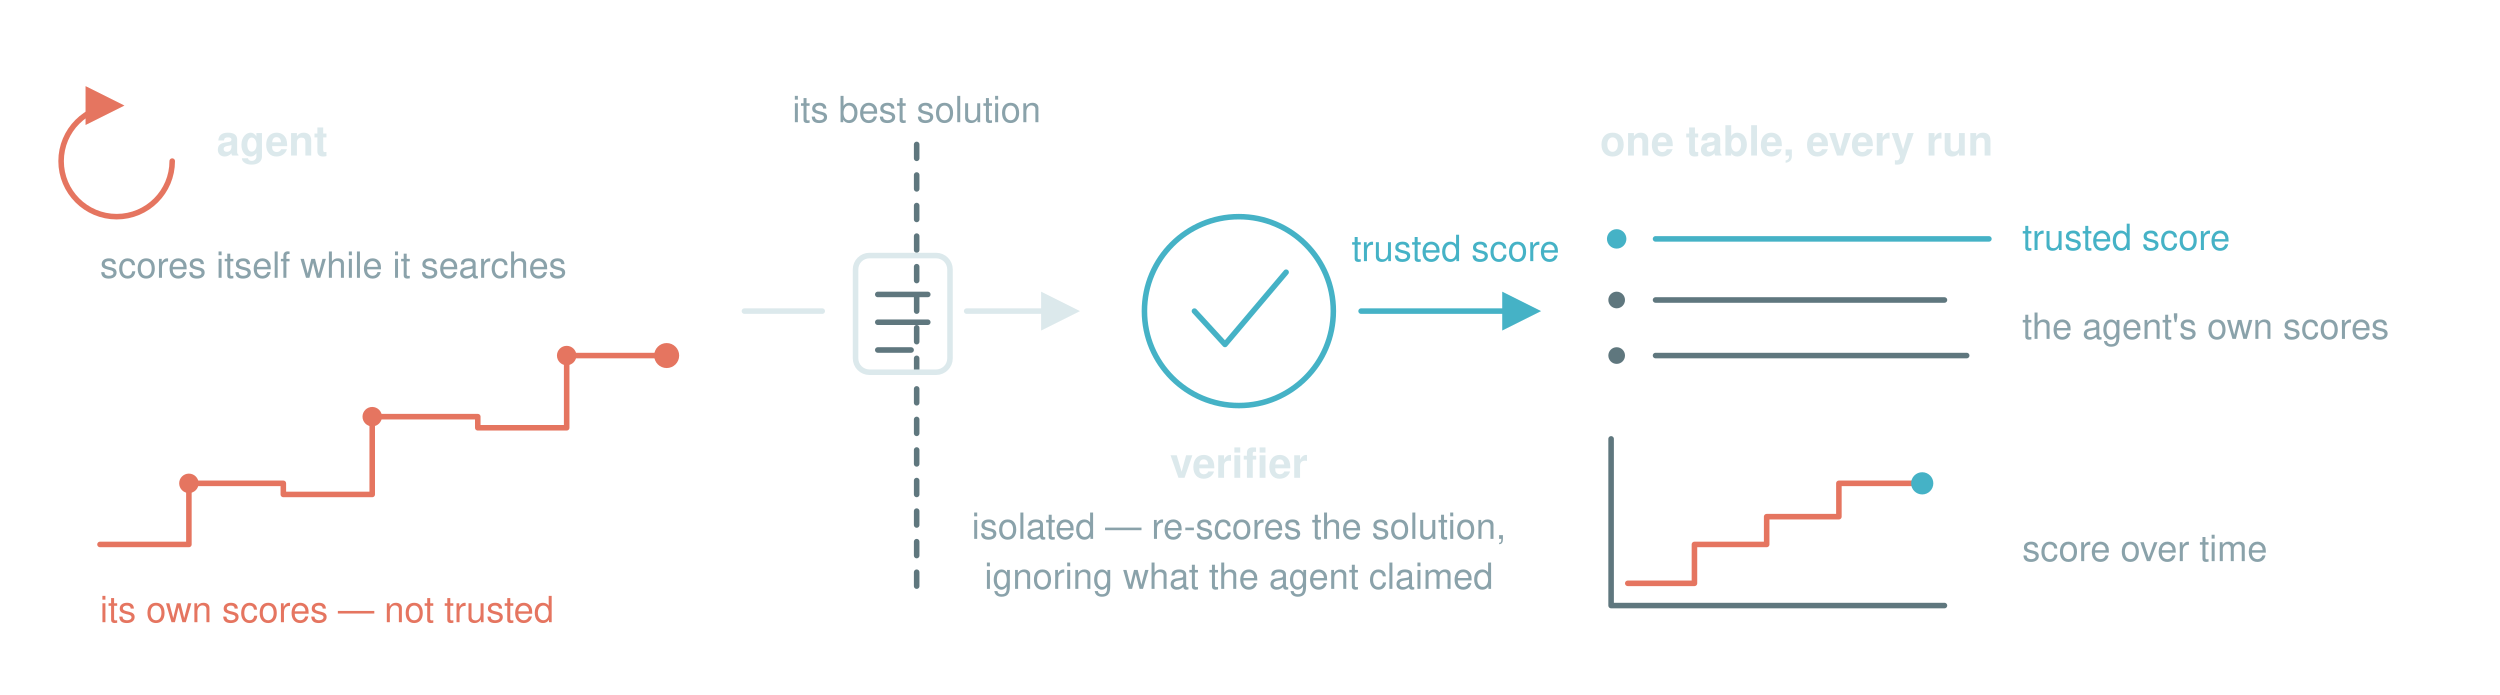
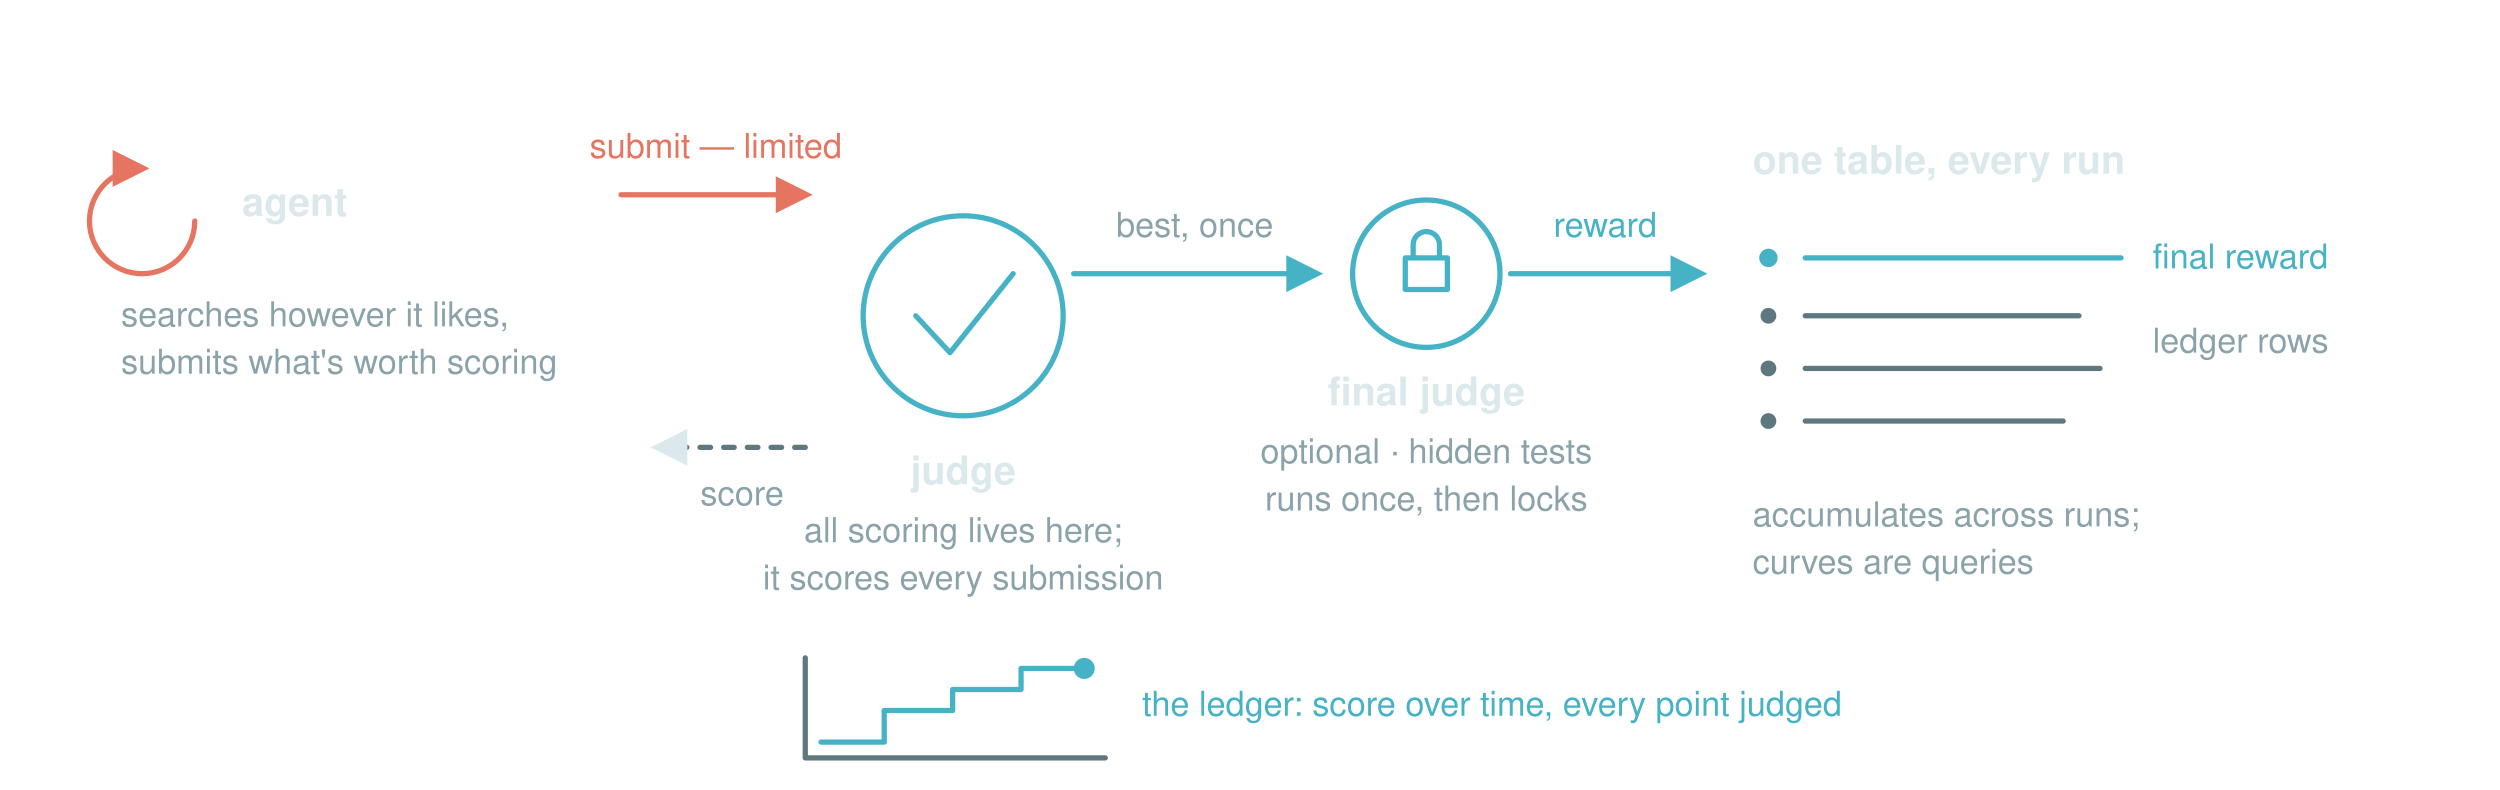
- <svg xmlns="http://www.w3.org/2000/svg" viewBox="0 0 900 250" font-family="-apple-system, 'Segoe UI', Helvetica, Arial, sans-serif">
+ <svg xmlns="http://www.w3.org/2000/svg" viewBox="0 0 950 300" font-family="-apple-system, 'Segoe UI', Helvetica, Arial, sans-serif">
  <style>
    text { font-family: -apple-system, 'Segoe UI', Helvetica, Arial, sans-serif; fill: #DCE9EC; }
    .m { fill: #8AA2AA; } .a { fill: #45B2C6; } .c { fill: #E57560; }
    .lab { font-size: 15px; font-weight: 600; } .sm { font-size: 13px; }
    .draw { stroke: #DCE9EC; stroke-width: 2; fill: none; stroke-linecap: round; stroke-linejoin: round; }
    .draw-f { stroke: #5F777E; stroke-width: 2; fill: none; stroke-linecap: round; stroke-linejoin: round; }
    .draw-a { stroke: #45B2C6; stroke-width: 2; fill: none; stroke-linecap: round; stroke-linejoin: round; }
    .draw-c { stroke: #E57560; stroke-width: 2; fill: none; stroke-linecap: round; stroke-linejoin: round; }
-     .dash { stroke-dasharray: 5 6; }
+     .dash { stroke-dasharray: 4 5; }
  </style>
  <defs>
    <marker id="m-ink" viewBox="0 0 10 10" refX="8" refY="5" markerWidth="7" markerHeight="7" orient="auto">
      <path d="M0 0 L10 5 L0 10 z" fill="#DCE9EC" />
    </marker>
    <marker id="m-acc" viewBox="0 0 10 10" refX="8" refY="5" markerWidth="7" markerHeight="7" orient="auto">
      <path d="M0 0 L10 5 L0 10 z" fill="#45B2C6" />
    </marker>
    <marker id="m-cor" viewBox="0 0 10 10" refX="8" refY="5" markerWidth="7" markerHeight="7" orient="auto">
      <path d="M0 0 L10 5 L0 10 z" fill="#E57560" />
    </marker>
  </defs>
-   <path d="M 62 58 A 20 20 0 1 1 42 38" class="draw-c" marker-end="url(#m-cor)" />
-   <text x="78" y="56" class="lab">agent</text>
-   <text x="36" y="100" class="sm m">scores itself while it searches</text>
-   <polyline points="36,196 68,196 68,174 102,174 102,178 134,178 134,150 172,150 172,154 204,154 204,128 240,128" class="draw-c" />
-   <circle cx="68" cy="174" r="3.5" fill="#E57560" />
-   <circle cx="134" cy="150" r="3.5" fill="#E57560" />
-   <circle cx="204" cy="128" r="3.5" fill="#E57560" />
-   <circle cx="240" cy="128" r="4.5" fill="#E57560" />
-   <text x="36" y="224" class="sm c">its own scores — not trusted</text>
-   <line x1="330" y1="52" x2="330" y2="214" class="draw-f dash" />
-   <path d="M 268 112 H 296" class="draw" />
-   <rect x="308" y="92" width="34" height="42" rx="5" class="draw" />
-   <line x1="316" y1="106" x2="334" y2="106" class="draw-f" />
-   <line x1="316" y1="116" x2="334" y2="116" class="draw-f" />
-   <line x1="316" y1="126" x2="328" y2="126" class="draw-f" />
-   <path d="M 348 112 H 386" class="draw" marker-end="url(#m-ink)" />
-   <text x="330" y="44" text-anchor="middle" class="sm m">its best solution</text>
-   <circle cx="446" cy="112" r="34" class="draw-a" />
-   <path d="M 430 112 l 11 12 l 22 -26" class="draw-a" />
-   <text x="446" y="172" text-anchor="middle" class="lab">verifier</text>
-   <text x="446" y="194" text-anchor="middle" class="sm m">isolated — re-scores the solution,</text>
-   <text x="446" y="212" text-anchor="middle" class="sm m">ignoring what the agent claimed</text>
-   <path d="M 490 112 H 552" class="draw-a" marker-end="url(#m-acc)" />
-   <text x="524" y="94" text-anchor="middle" class="sm a">trusted score</text>
-   <text x="576" y="56" class="lab">one table, every run</text>
-   <circle cx="582" cy="86" r="3.5" fill="#45B2C6" />
-   <line x1="596" y1="86" x2="716" y2="86" class="draw-a" stroke-width="3" />
-   <text x="728" y="90" class="sm a">trusted score</text>
-   <circle cx="582" cy="108" r="3" fill="#5F777E" />
-   <line x1="596" y1="108" x2="700" y2="108" class="draw-f" />
-   <circle cx="582" cy="128" r="3" fill="#5F777E" />
-   <line x1="596" y1="128" x2="708" y2="128" class="draw-f" />
-   <text x="728" y="122" class="sm m">the agent's own scores</text>
-   <path d="M 580 158 V 218 H 700" class="draw-f" />
-   <polyline points="586,210 610,210 610,196 636,196 636,186 662,186 662,174 692,174" class="draw-c" />
-   <circle cx="692" cy="174" r="4" fill="#45B2C6" />
-   <text x="728" y="202" class="sm m">score over time</text>
+   <path d="M 74 84 A 20 20 0 1 1 54 64" class="draw-c" marker-end="url(#m-cor)" />
+   <text x="92" y="82" class="lab">agent</text>
+   <text x="46" y="124" class="sm m">searches however it likes,</text>
+   <text x="46" y="142" class="sm m">submits what's worth scoring</text>
+   <path d="M 236 74 H 306" class="draw-c" marker-end="url(#m-cor)" />
+   <text x="272" y="60" text-anchor="middle" class="sm c">submit — limited</text>
+   <path d="M 306 170 H 250" class="draw-f dash" marker-end="url(#m-ink)" />
+   <text x="282" y="192" text-anchor="middle" class="sm m">score</text>
+   <circle cx="366" cy="120" r="38" class="draw-a" />
+   <path d="M 348 120 l 13 14 l 24 -30" class="draw-a" />
+   <text x="366" y="184" text-anchor="middle" class="lab">judge</text>
+   <text x="366" y="206" text-anchor="middle" class="sm m">all scoring lives here;</text>
+   <text x="366" y="224" text-anchor="middle" class="sm m">it scores every submission</text>
+   <path d="M 306 250 V 288 H 420" class="draw-f" />
+   <polyline points="312,282 336,282 336,270 362,270 362,262 388,262 388,254 412,254" class="draw-a" />
+   <circle cx="412" cy="254" r="4" fill="#45B2C6" />
+   <text x="434" y="272" class="sm a">the ledger: score over time, every point judged</text>
+   <path d="M 408 104 H 500" class="draw-a" marker-end="url(#m-acc)" />
+   <text x="454" y="90" text-anchor="middle" class="sm m">best, once</text>
+   <circle cx="542" cy="104" r="28" class="draw-a" />
+   <path d="M 534 98 h 16 v 12 h -16 z M 537 98 v -5 a 5 5 0 0 1 10 0 v 5" class="draw-a" />
+   <text x="542" y="154" text-anchor="middle" class="lab">final judge</text>
+   <text x="542" y="176" text-anchor="middle" class="sm m">optional · hidden tests</text>
+   <text x="542" y="194" text-anchor="middle" class="sm m">runs once, then locks</text>
+   <path d="M 574 104 H 646" class="draw-a" marker-end="url(#m-acc)" />
+   <text x="610" y="90" text-anchor="middle" class="sm a">reward</text>
+   <text x="666" y="66" class="lab">one table, every run</text>
+   <circle cx="672" cy="98" r="3.5" fill="#45B2C6" />
+   <line x1="686" y1="98" x2="806" y2="98" class="draw-a" stroke-width="3" />
+   <text x="818" y="102" class="sm a">final reward</text>
+   <circle cx="672" cy="120" r="3" fill="#5F777E" />
+   <line x1="686" y1="120" x2="790" y2="120" class="draw-f" />
+   <circle cx="672" cy="140" r="3" fill="#5F777E" />
+   <line x1="686" y1="140" x2="798" y2="140" class="draw-f" />
+   <circle cx="672" cy="160" r="3" fill="#5F777E" />
+   <line x1="686" y1="160" x2="784" y2="160" class="draw-f" />
+   <text x="818" y="134" class="sm m">ledger rows</text>
+   <text x="666" y="200" class="sm m">accumulates across runs;</text>
+   <text x="666" y="218" class="sm m">curves are queries</text>
</svg>
